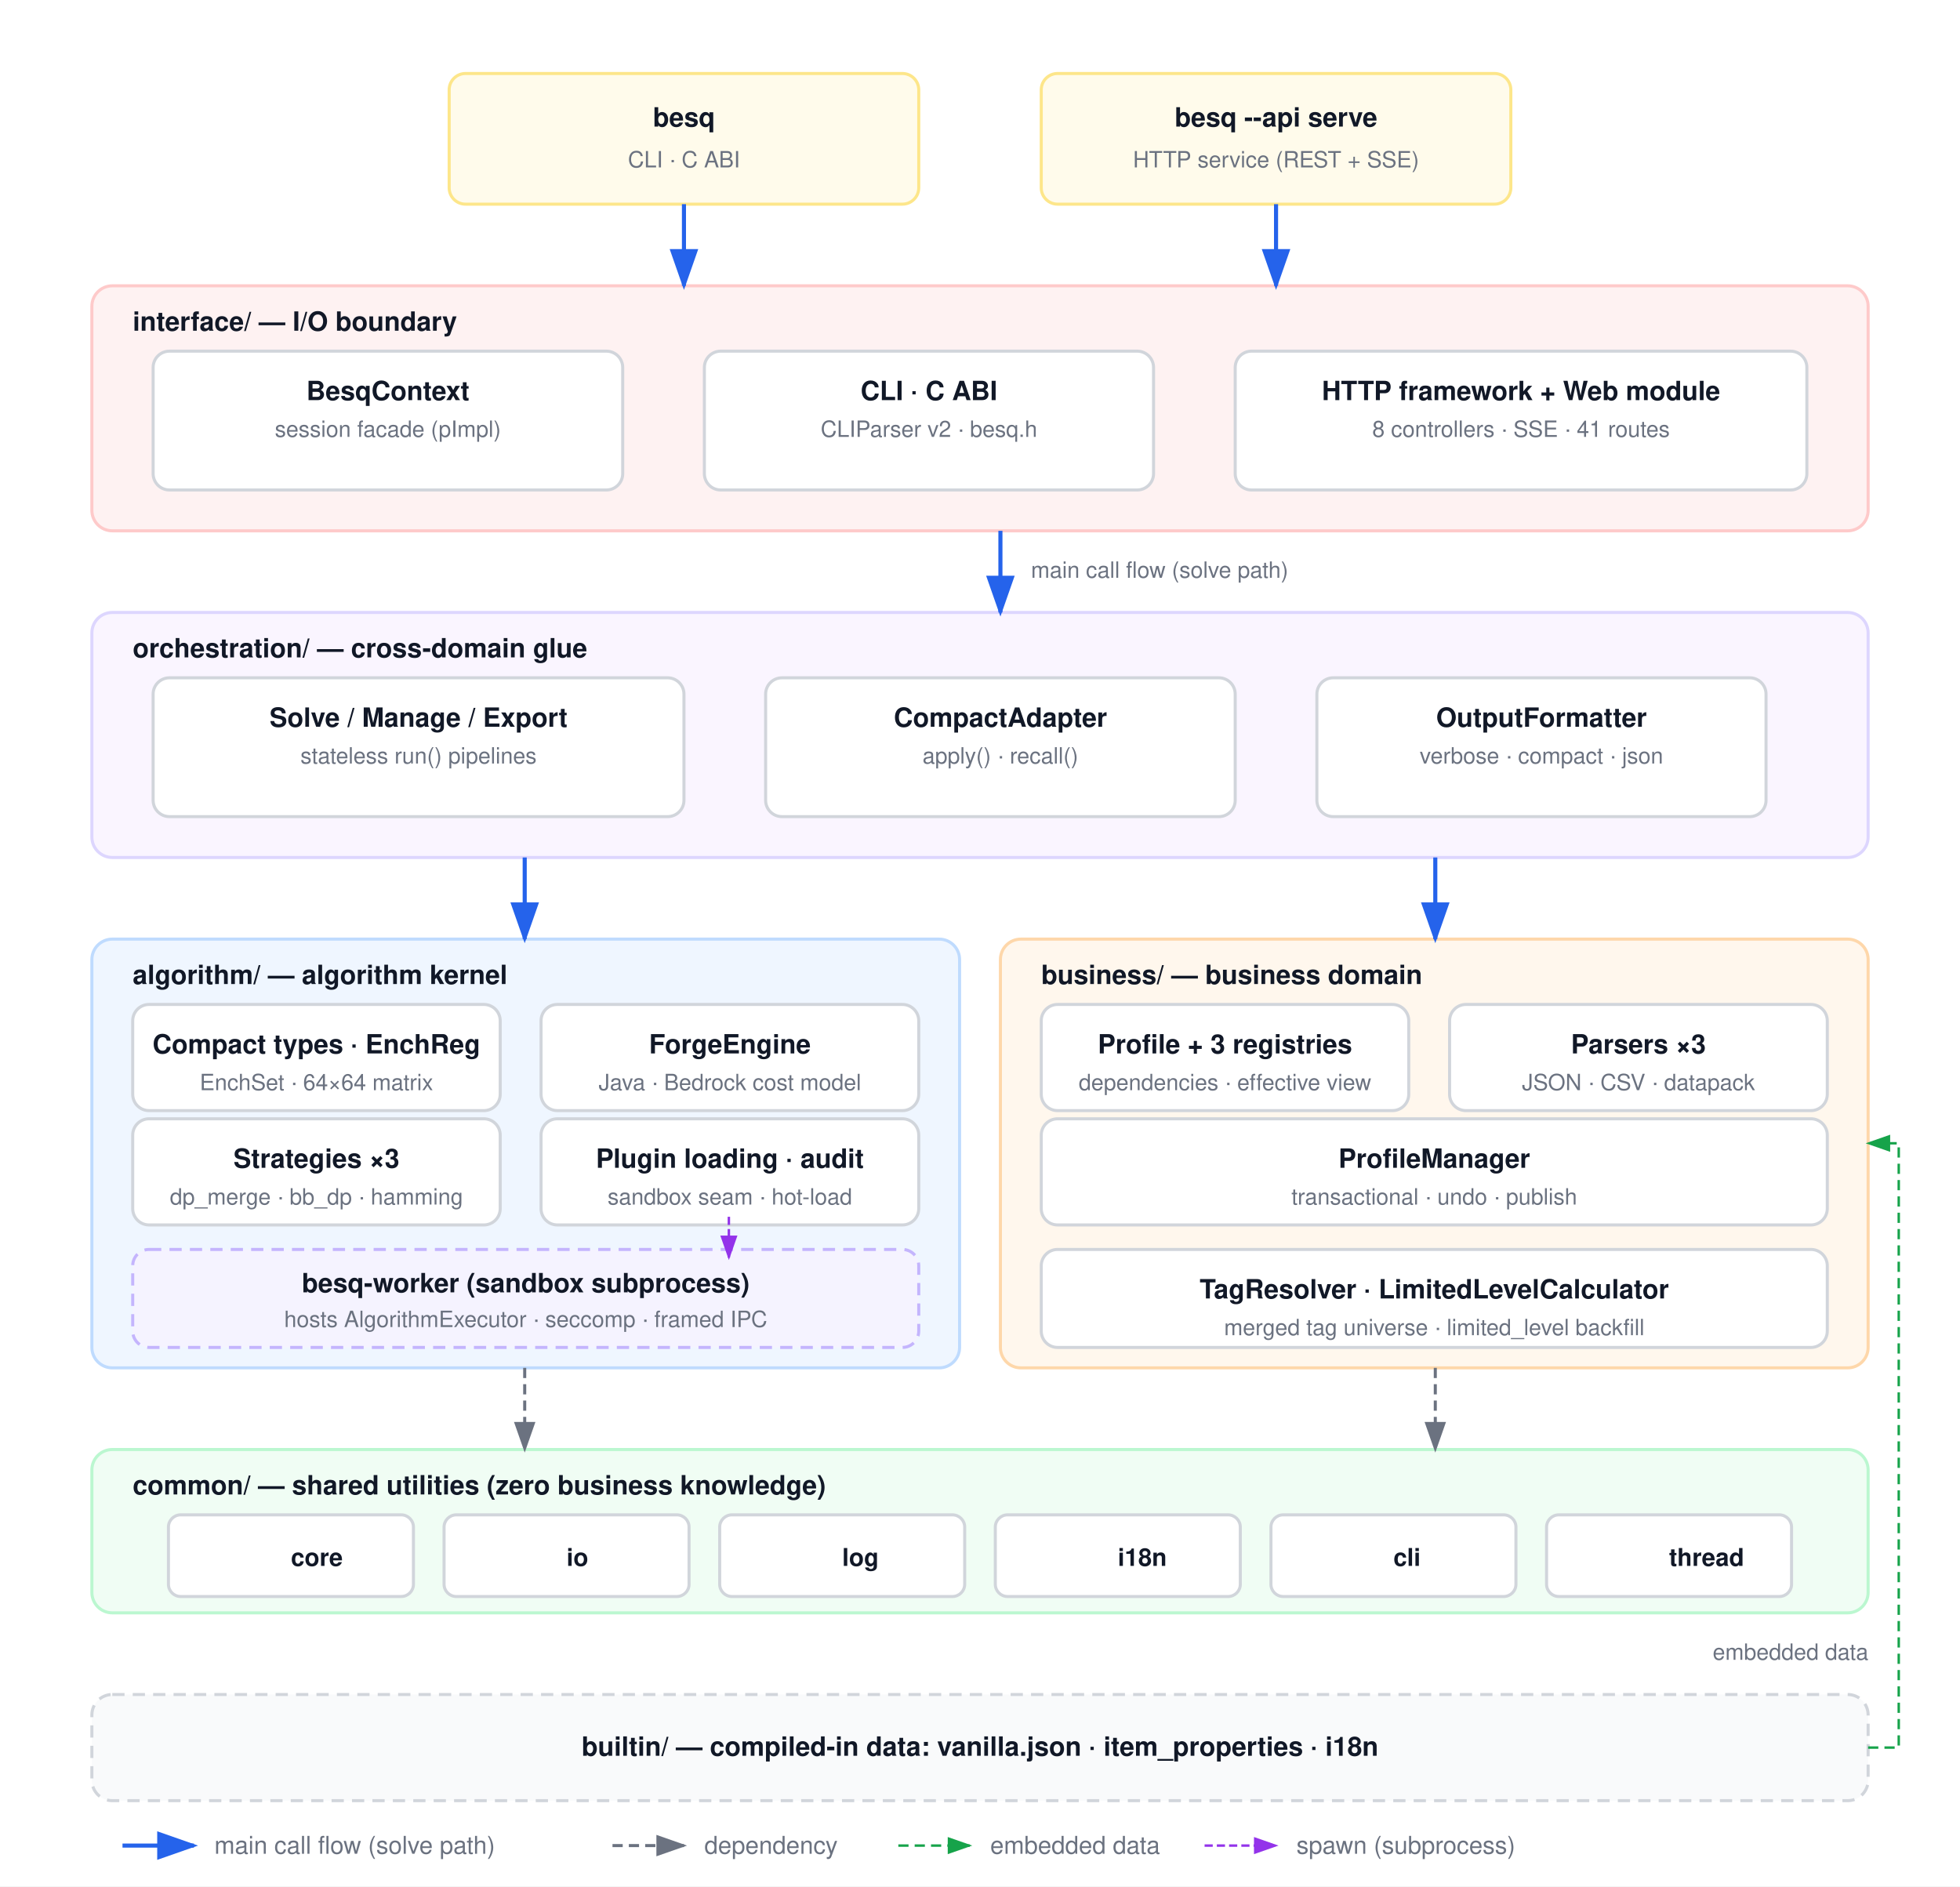
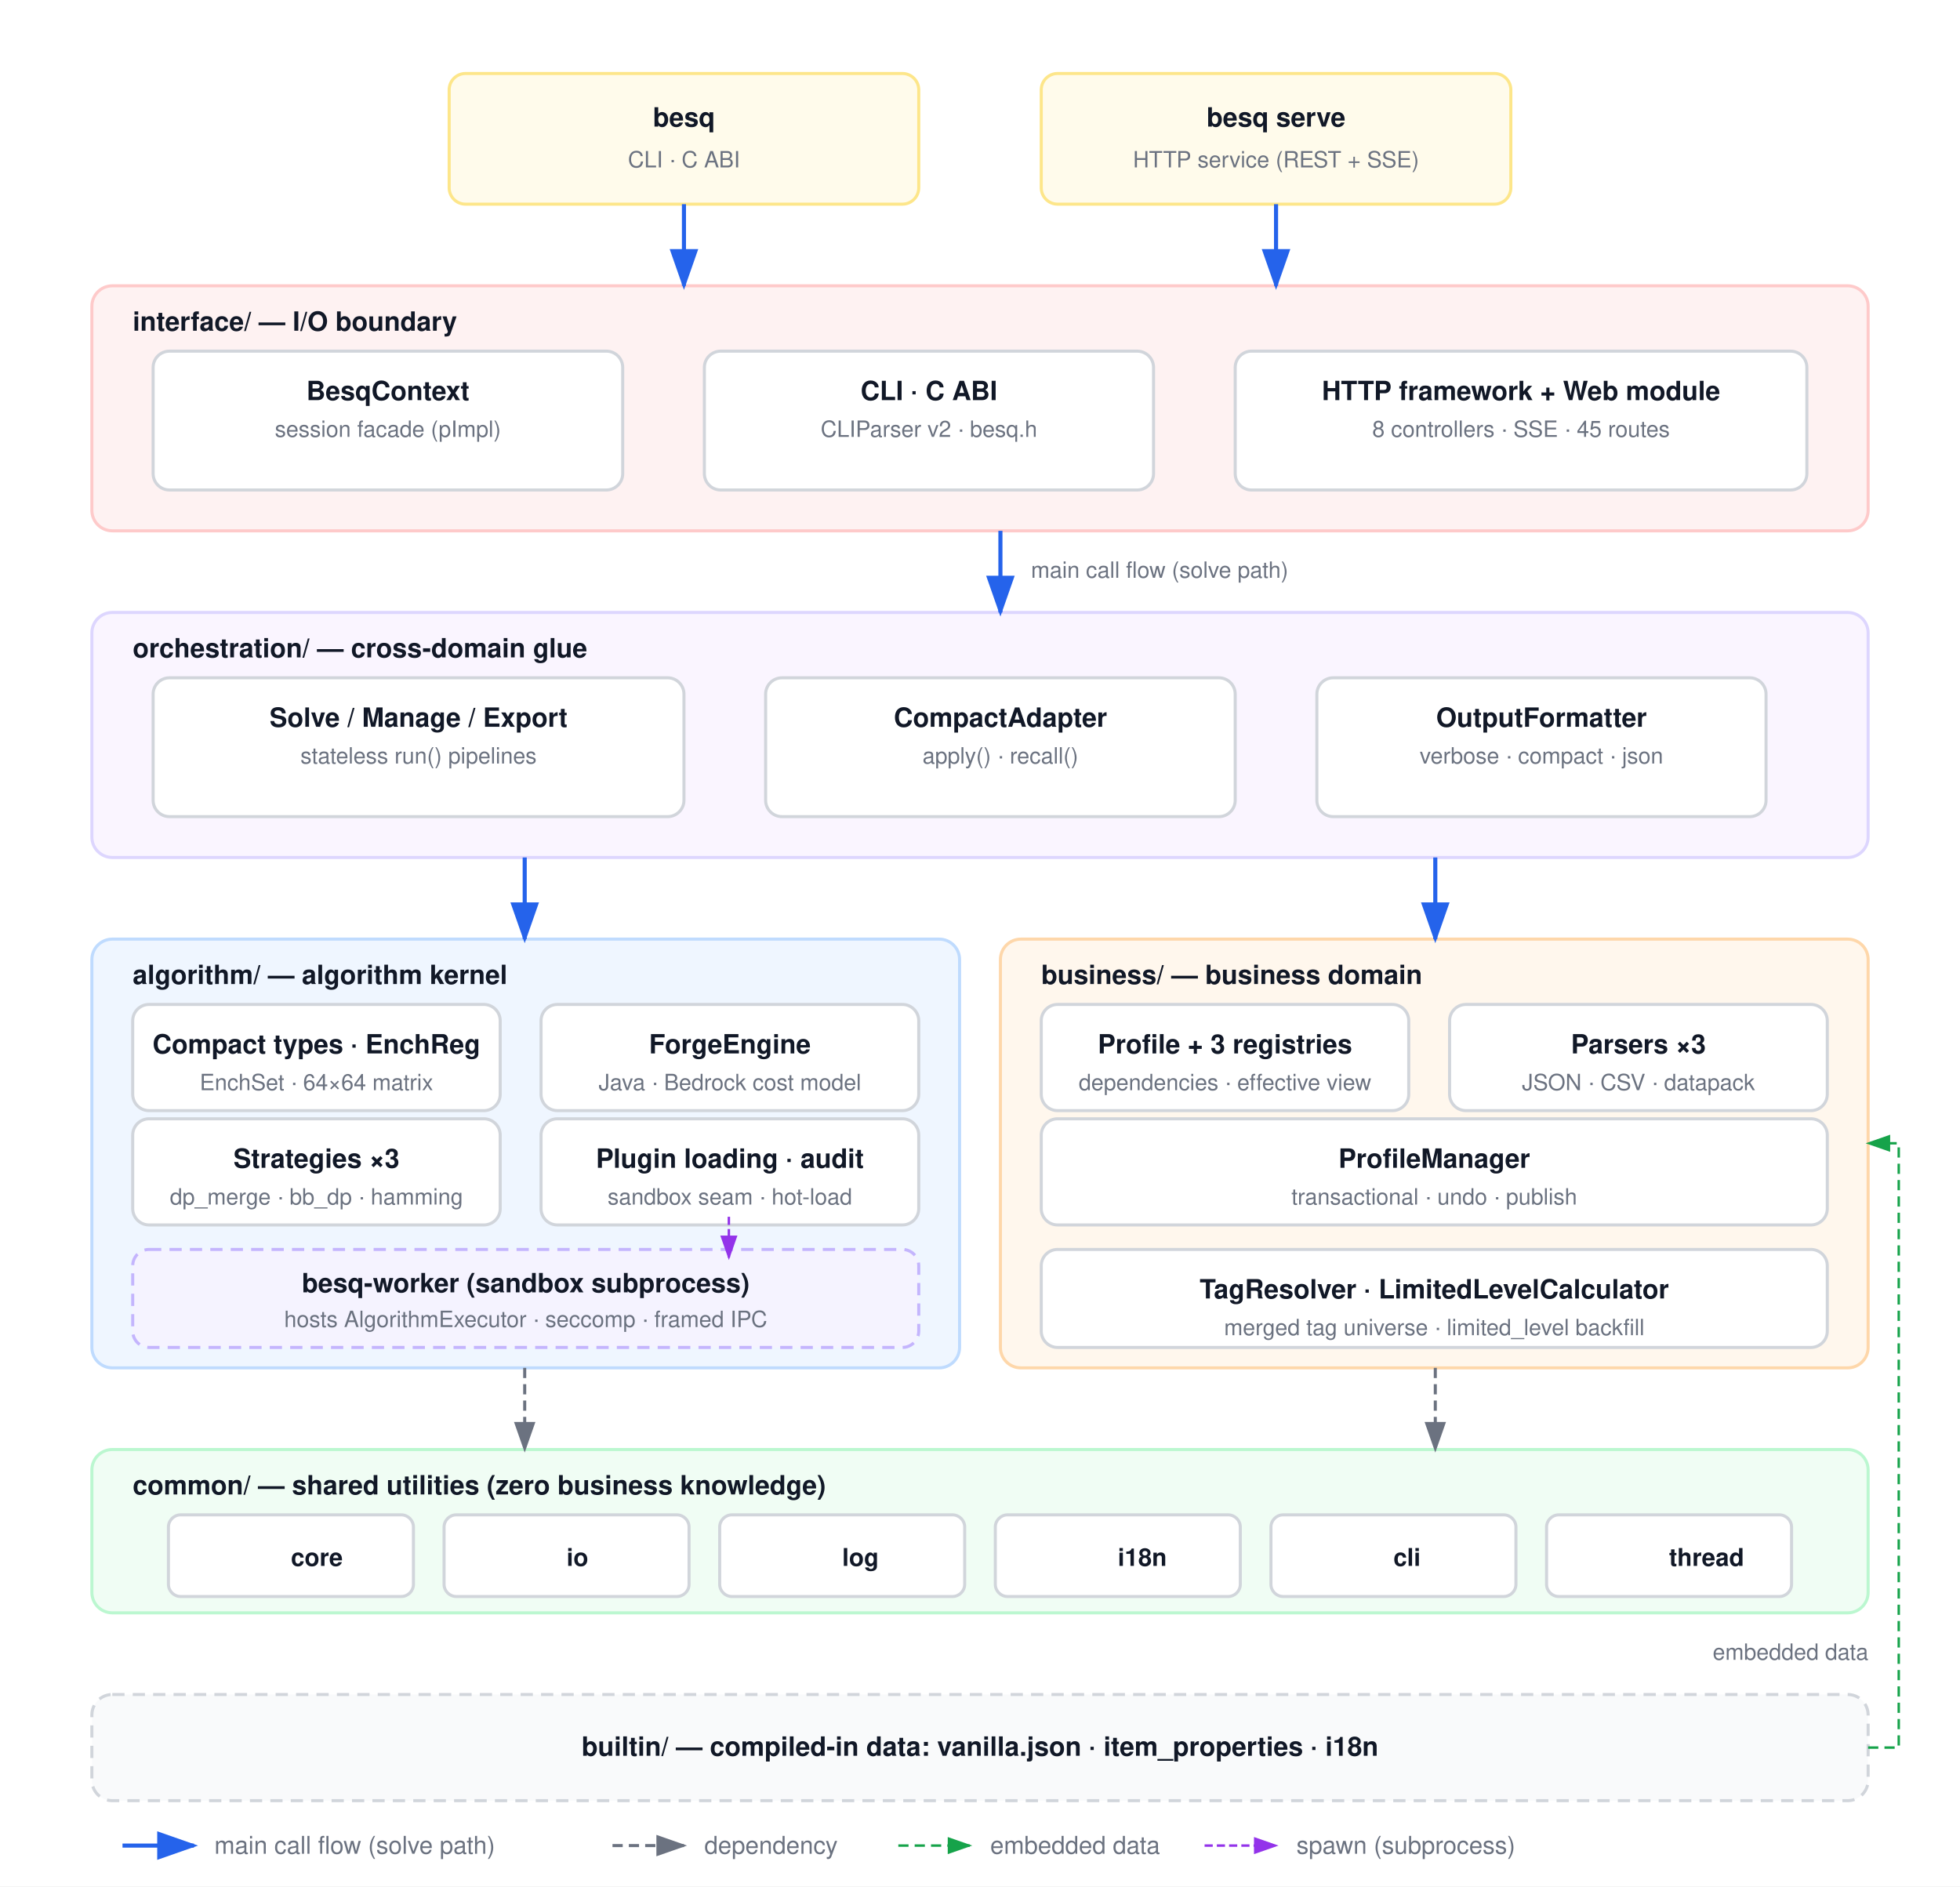
<svg xmlns="http://www.w3.org/2000/svg" viewBox="0 0 960 924">
  <style>
    text { font-family: 'Helvetica Neue', Helvetica, Arial, 'PingFang SC', 'Microsoft YaHei', sans-serif; }
    .ttl { font-size: 13px; font-weight: 600; fill: #111827; }
    .bl  { font-size: 13px; font-weight: 600; fill: #111827; text-anchor: middle; }
    .sb  { font-size: 11px; fill: #6b7280; text-anchor: middle; }
    .ct  { font-size: 12px; font-weight: 600; fill: #111827; }
    .leg { font-size: 12px; fill: #6b7280; }
  </style>
  <defs>
    <marker id="arr-b" markerWidth="10" markerHeight="7" refX="9" refY="3.5" orient="auto">
      <polygon points="0 0, 10 3.5, 0 7" fill="#2563eb" />
    </marker>
    <marker id="arr-g" markerWidth="10" markerHeight="7" refX="9" refY="3.5" orient="auto">
      <polygon points="0 0, 10 3.5, 0 7" fill="#6b7280" />
    </marker>
    <marker id="arr-e" markerWidth="10" markerHeight="7" refX="9" refY="3.5" orient="auto">
      <polygon points="0 0, 10 3.5, 0 7" fill="#16a34a" />
    </marker>
    <marker id="arr-p" markerWidth="10" markerHeight="7" refX="9" refY="3.5" orient="auto">
      <polygon points="0 0, 10 3.5, 0 7" fill="#9333ea" />
    </marker>
  </defs>
  <rect width="960" height="924" fill="#ffffff" />
  <rect x="220" y="36" width="230" height="64" rx="8" fill="#fffbeb" stroke="#fde68a" stroke-width="1.5" />
  <text x="335" y="62" class="bl" font-size="14px" font-weight="700">besq</text>
  <text x="335" y="82" class="sb">CLI · C ABI</text>
  <rect x="510" y="36" width="230" height="64" rx="8" fill="#fffbeb" stroke="#fde68a" stroke-width="1.5" />
-   <text x="625" y="62" class="bl" font-size="14px" font-weight="700">besq --api serve</text>
+   <text x="625" y="62" class="bl" font-size="14px" font-weight="700">besq serve</text>
  <text x="625" y="82" class="sb">HTTP service (REST + SSE)</text>
  <rect x="45" y="140" width="870" height="120" rx="10" fill="#fef2f2" stroke="#fecaca" stroke-width="1.5" />
  <text x="65" y="162" class="ttl">interface/ — I/O boundary</text>
  <rect x="75" y="172" width="230" height="68" rx="8" fill="#ffffff" stroke="#d1d5db" stroke-width="1.5" />
  <text x="190.0" y="196" class="bl">BesqContext</text>
  <text x="190.0" y="214" class="sb">session facade (pImpl)</text>
  <rect x="345" y="172" width="220" height="68" rx="8" fill="#ffffff" stroke="#d1d5db" stroke-width="1.5" />
  <text x="455.0" y="196" class="bl">CLI · C ABI</text>
  <text x="455.0" y="214" class="sb">CLIParser v2 · besq.h</text>
  <rect x="605" y="172" width="280" height="68" rx="8" fill="#ffffff" stroke="#d1d5db" stroke-width="1.5" />
  <text x="745.0" y="196" class="bl">HTTP framework + Web module</text>
-   <text x="745.0" y="214" class="sb">8 controllers · SSE · 41 routes</text>
+   <text x="745.0" y="214" class="sb">8 controllers · SSE · 45 routes</text>
  <rect x="45" y="300" width="870" height="120" rx="10" fill="#faf5ff" stroke="#ddd6fe" stroke-width="1.5" />
  <text x="65" y="322" class="ttl">orchestration/ — cross-domain glue</text>
  <rect x="75" y="332" width="260" height="68" rx="8" fill="#ffffff" stroke="#d1d5db" stroke-width="1.5" />
  <text x="205.0" y="356" class="bl">Solve / Manage / Export</text>
  <text x="205.0" y="374" class="sb">stateless run() pipelines</text>
  <rect x="375" y="332" width="230" height="68" rx="8" fill="#ffffff" stroke="#d1d5db" stroke-width="1.5" />
  <text x="490.0" y="356" class="bl">CompactAdapter</text>
  <text x="490.0" y="374" class="sb">apply() · recall()</text>
  <rect x="645" y="332" width="220" height="68" rx="8" fill="#ffffff" stroke="#d1d5db" stroke-width="1.5" />
  <text x="755.0" y="356" class="bl">OutputFormatter</text>
  <text x="755.0" y="374" class="sb">verbose · compact · json</text>
  <rect x="45" y="460" width="425" height="210" rx="10" fill="#eff6ff" stroke="#bfdbfe" stroke-width="1.5" />
  <text x="65" y="482" class="ttl">algorithm/ — algorithm kernel</text>
  <rect x="65" y="492" width="180" height="52" rx="8" fill="#ffffff" stroke="#d1d5db" stroke-width="1.5" />
  <text x="155.0" y="516" class="bl">Compact types · EnchReg</text>
  <text x="155.0" y="534" class="sb">EnchSet · 64×64 matrix</text>
  <rect x="265" y="492" width="185" height="52" rx="8" fill="#ffffff" stroke="#d1d5db" stroke-width="1.5" />
  <text x="357.5" y="516" class="bl">ForgeEngine</text>
  <text x="357.5" y="534" class="sb">Java · Bedrock cost model</text>
  <rect x="65" y="548" width="180" height="52" rx="8" fill="#ffffff" stroke="#d1d5db" stroke-width="1.5" />
  <text x="155.0" y="572" class="bl">Strategies ×3</text>
  <text x="155.0" y="590" class="sb">dp_merge · bb_dp · hamming</text>
  <rect x="265" y="548" width="185" height="52" rx="8" fill="#ffffff" stroke="#d1d5db" stroke-width="1.5" />
  <text x="357.5" y="572" class="bl">Plugin loading · audit</text>
  <text x="357.5" y="590" class="sb">sandbox seam · hot-load</text>
  <rect x="65" y="612" width="385" height="48" rx="8" fill="#f5f3ff" stroke="#c4b5fd" stroke-width="1.5" stroke-dasharray="6 4" />
  <text x="257.5" y="633" class="bl" font-size="12.5px">besq-worker (sandbox subprocess)</text>
  <text x="257.5" y="650" class="sb">hosts AlgorithmExecutor · seccomp · framed IPC</text>
  <rect x="490" y="460" width="425" height="210" rx="10" fill="#fff7ed" stroke="#fed7aa" stroke-width="1.5" />
  <text x="510" y="482" class="ttl">business/ — business domain</text>
  <rect x="510" y="492" width="180" height="52" rx="8" fill="#ffffff" stroke="#d1d5db" stroke-width="1.5" />
  <text x="600.0" y="516" class="bl">Profile + 3 registries</text>
  <text x="600.0" y="534" class="sb">dependencies · effective view</text>
  <rect x="710" y="492" width="185" height="52" rx="8" fill="#ffffff" stroke="#d1d5db" stroke-width="1.5" />
  <text x="802.5" y="516" class="bl">Parsers ×3</text>
  <text x="802.5" y="534" class="sb">JSON · CSV · datapack</text>
  <rect x="510" y="548" width="385" height="52" rx="8" fill="#ffffff" stroke="#d1d5db" stroke-width="1.5" />
  <text x="702.5" y="572" class="bl">ProfileManager</text>
  <text x="702.5" y="590" class="sb">transactional · undo · publish</text>
  <rect x="510" y="612" width="385" height="48" rx="8" fill="#ffffff" stroke="#d1d5db" stroke-width="1.5" />
  <text x="702.5" y="636" class="bl">TagResolver · LimitedLevelCalculator</text>
  <text x="702.5" y="654" class="sb">merged tag universe · limited_level backfill</text>
  <rect x="45" y="710" width="870" height="80" rx="10" fill="#f0fdf4" stroke="#bbf7d0" stroke-width="1.5" />
  <text x="65" y="732" class="ttl">common/ — shared utilities (zero business knowledge)</text>
  <rect x="82.5" y="742" width="120" height="40" rx="6" fill="#ffffff" stroke="#d1d5db" stroke-width="1.5" />
  <text x="142.5" y="767" class="ct">core</text>
  <rect x="217.5" y="742" width="120" height="40" rx="6" fill="#ffffff" stroke="#d1d5db" stroke-width="1.5" />
  <text x="277.5" y="767" class="ct">io</text>
  <rect x="352.5" y="742" width="120" height="40" rx="6" fill="#ffffff" stroke="#d1d5db" stroke-width="1.5" />
  <text x="412.5" y="767" class="ct">log</text>
  <rect x="487.5" y="742" width="120" height="40" rx="6" fill="#ffffff" stroke="#d1d5db" stroke-width="1.5" />
  <text x="547.5" y="767" class="ct">i18n</text>
  <rect x="622.5" y="742" width="120" height="40" rx="6" fill="#ffffff" stroke="#d1d5db" stroke-width="1.5" />
  <text x="682.5" y="767" class="ct">cli</text>
  <rect x="757.5" y="742" width="120" height="40" rx="6" fill="#ffffff" stroke="#d1d5db" stroke-width="1.5" />
  <text x="817.5" y="767" class="ct">thread</text>
  <rect x="45" y="830" width="870" height="52" rx="10" fill="#f9fafb" stroke="#d1d5db" stroke-width="1.5" stroke-dasharray="6 4" />
  <text x="480" y="860" class="bl" font-size="12px">builtin/ — compiled-in data: vanilla.json · item_properties · i18n</text>
  <line x1="335" y1="100" x2="335" y2="140" stroke="#2563eb" stroke-width="2" marker-end="url(#arr-b)" />
  <line x1="625" y1="100" x2="625" y2="140" stroke="#2563eb" stroke-width="2" marker-end="url(#arr-b)" />
  <line x1="490" y1="260" x2="490" y2="300" stroke="#2563eb" stroke-width="2" marker-end="url(#arr-b)" />
  <rect x="502" y="270" width="150" height="18" rx="4" fill="#ffffff" opacity="0.95" />
  <text x="568" y="283" class="sb" fill="#2563eb" font-size="12px">main call flow (solve path)</text>
  <line x1="257" y1="420" x2="257" y2="460" stroke="#2563eb" stroke-width="2" marker-end="url(#arr-b)" />
  <line x1="703" y1="420" x2="703" y2="460" stroke="#2563eb" stroke-width="2" marker-end="url(#arr-b)" />
  <line x1="257" y1="670" x2="257" y2="710" stroke="#6b7280" stroke-width="1.5" stroke-dasharray="5 3" marker-end="url(#arr-g)" />
  <line x1="703" y1="670" x2="703" y2="710" stroke="#6b7280" stroke-width="1.5" stroke-dasharray="5 3" marker-end="url(#arr-g)" />
  <line x1="357" y1="596" x2="357" y2="616" stroke="#9333ea" stroke-width="1.2" stroke-dasharray="4 2" marker-end="url(#arr-p)" />
  <path d="M915 856 L930 856 L930 560 L915 560" fill="none" stroke="#16a34a" stroke-width="1.2" stroke-dasharray="5 3" marker-end="url(#arr-e)" />
  <rect x="858" y="800" width="56" height="18" rx="4" fill="#ffffff" opacity="0.95" />
  <text x="877" y="813" class="sb" fill="#16a34a" font-size="12px">embedded data</text>
  <line x1="60" y1="904" x2="95" y2="904" stroke="#2563eb" stroke-width="2" marker-end="url(#arr-b)" />
  <text x="105" y="908" class="leg">main call flow (solve path)</text>
  <line x1="300" y1="904" x2="335" y2="904" stroke="#6b7280" stroke-width="1.5" stroke-dasharray="5 3" marker-end="url(#arr-g)" />
  <text x="345" y="908" class="leg">dependency</text>
  <line x1="440" y1="904" x2="475" y2="904" stroke="#16a34a" stroke-width="1.2" stroke-dasharray="5 3" marker-end="url(#arr-e)" />
  <text x="485" y="908" class="leg">embedded data</text>
  <line x1="590" y1="904" x2="625" y2="904" stroke="#9333ea" stroke-width="1.2" stroke-dasharray="4 2" marker-end="url(#arr-p)" />
  <text x="635" y="908" class="leg">spawn (subprocess)</text>
</svg>
